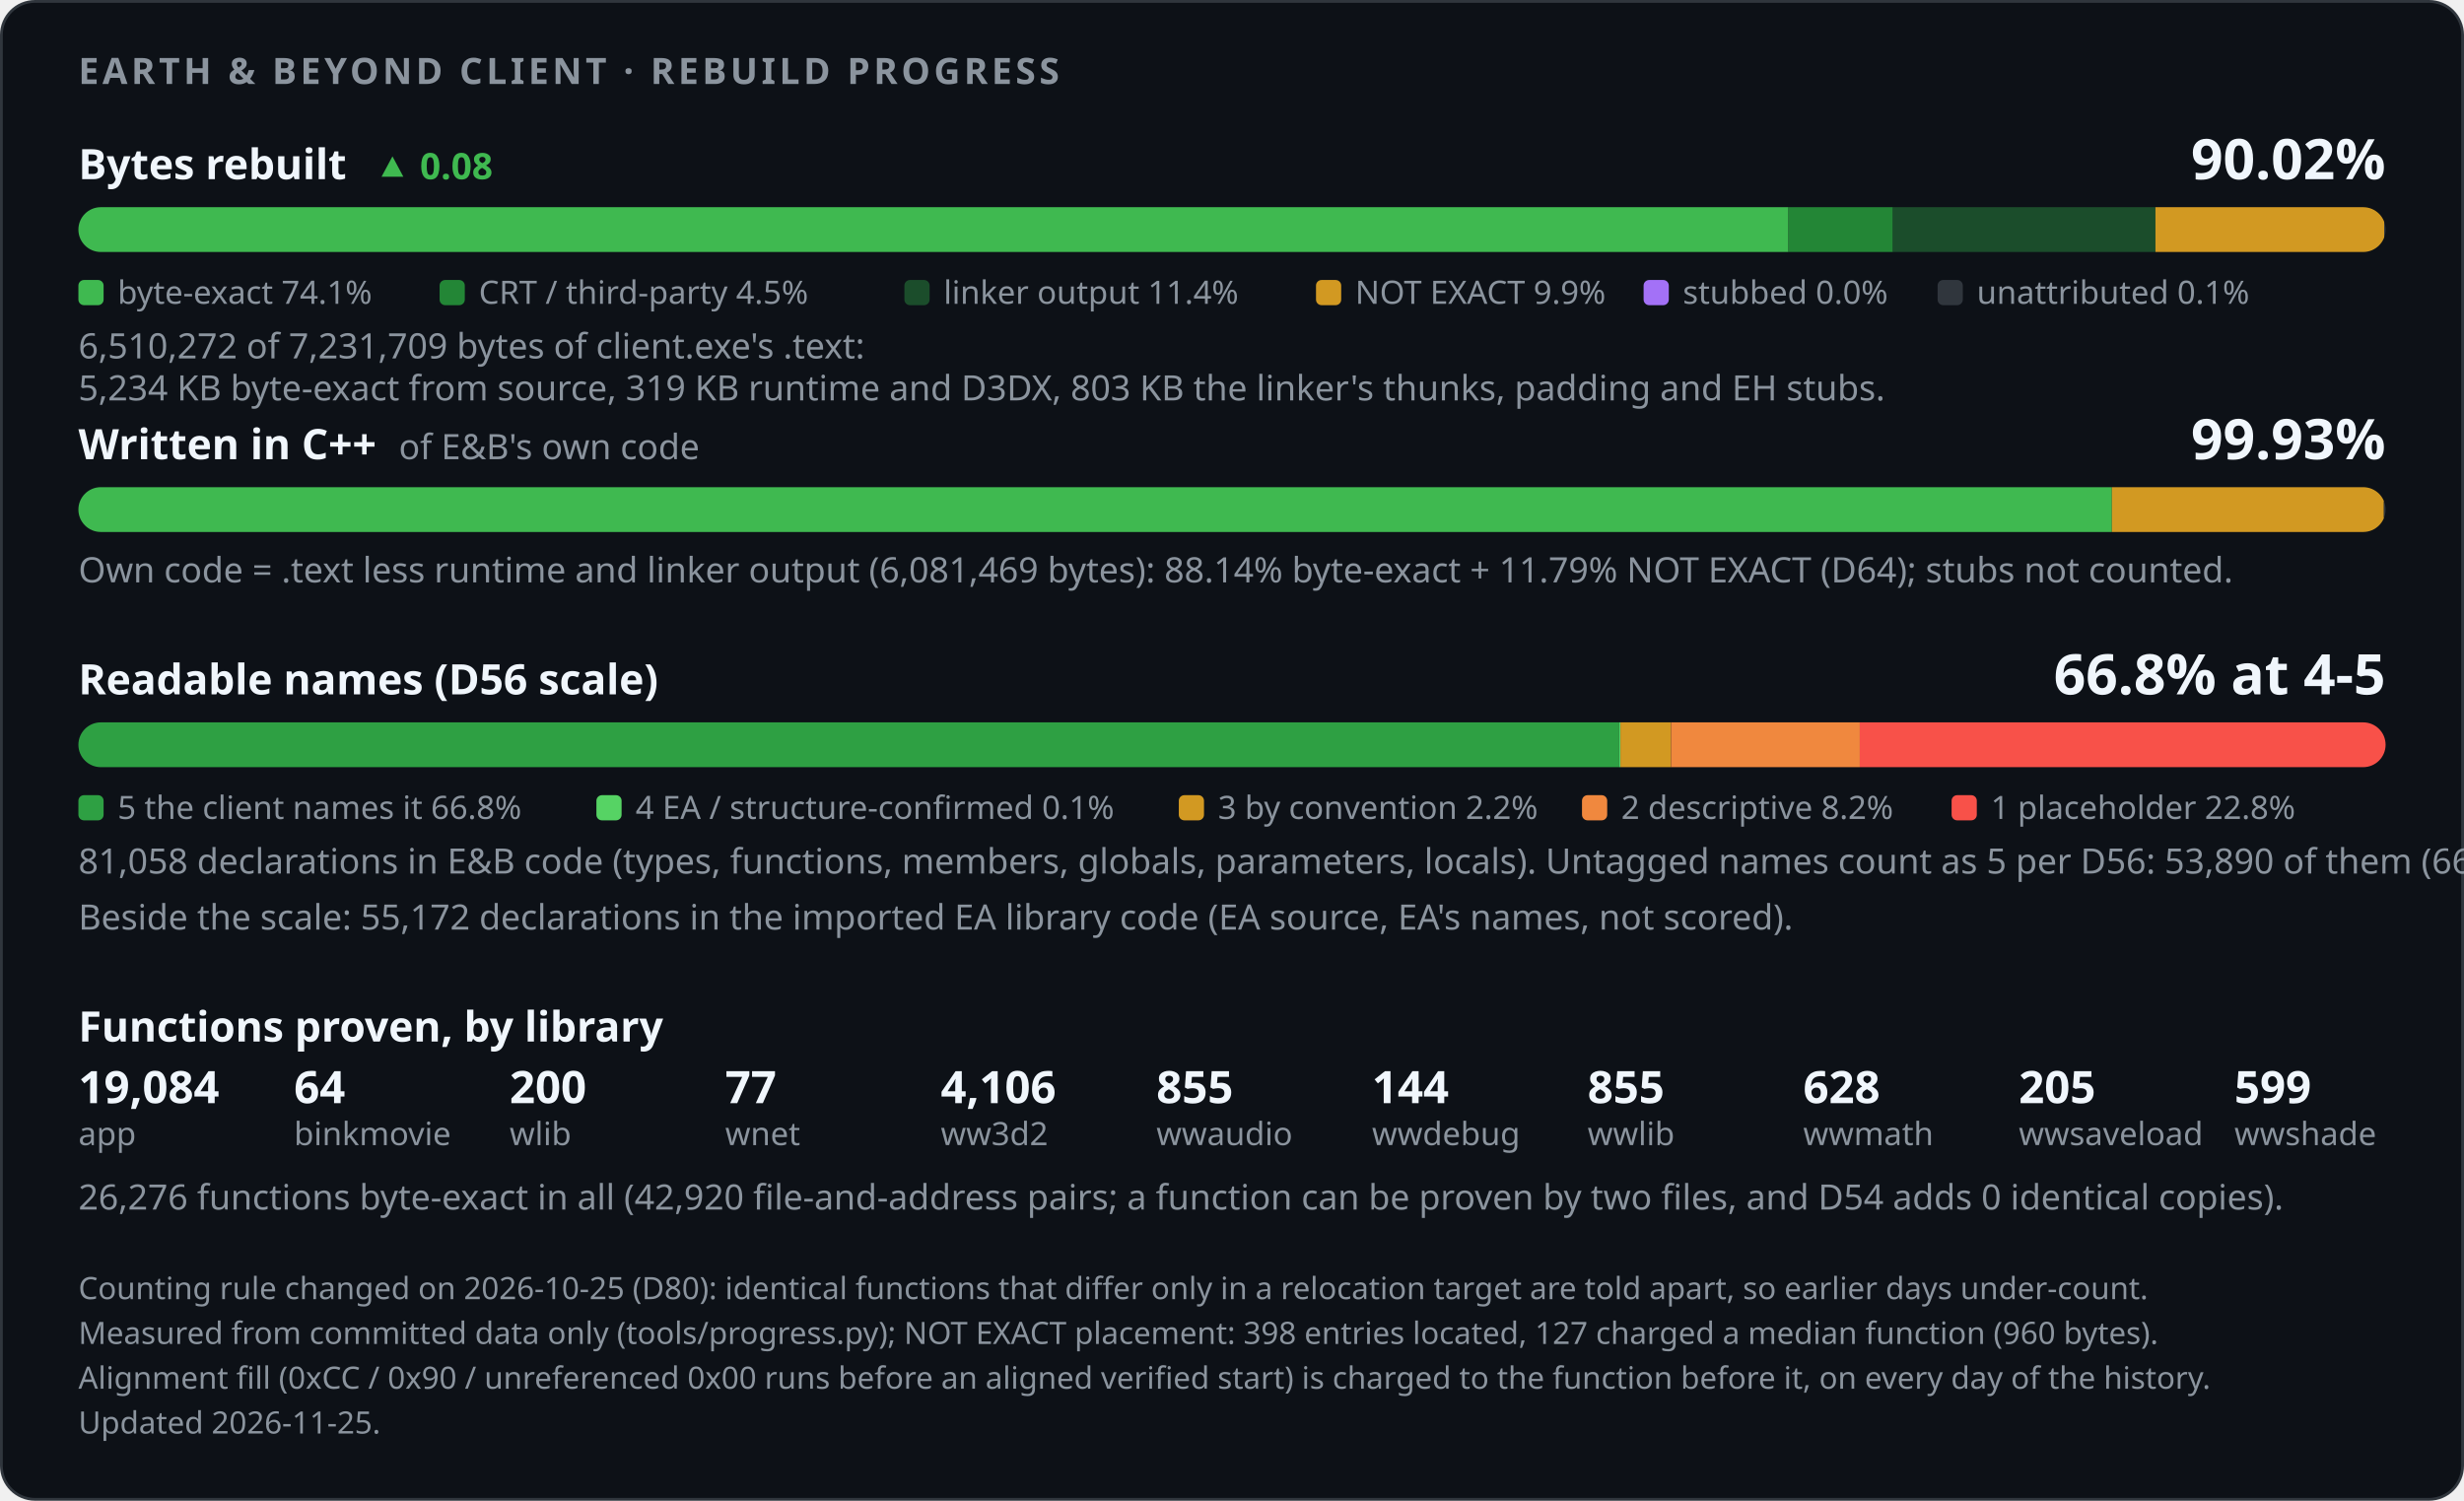
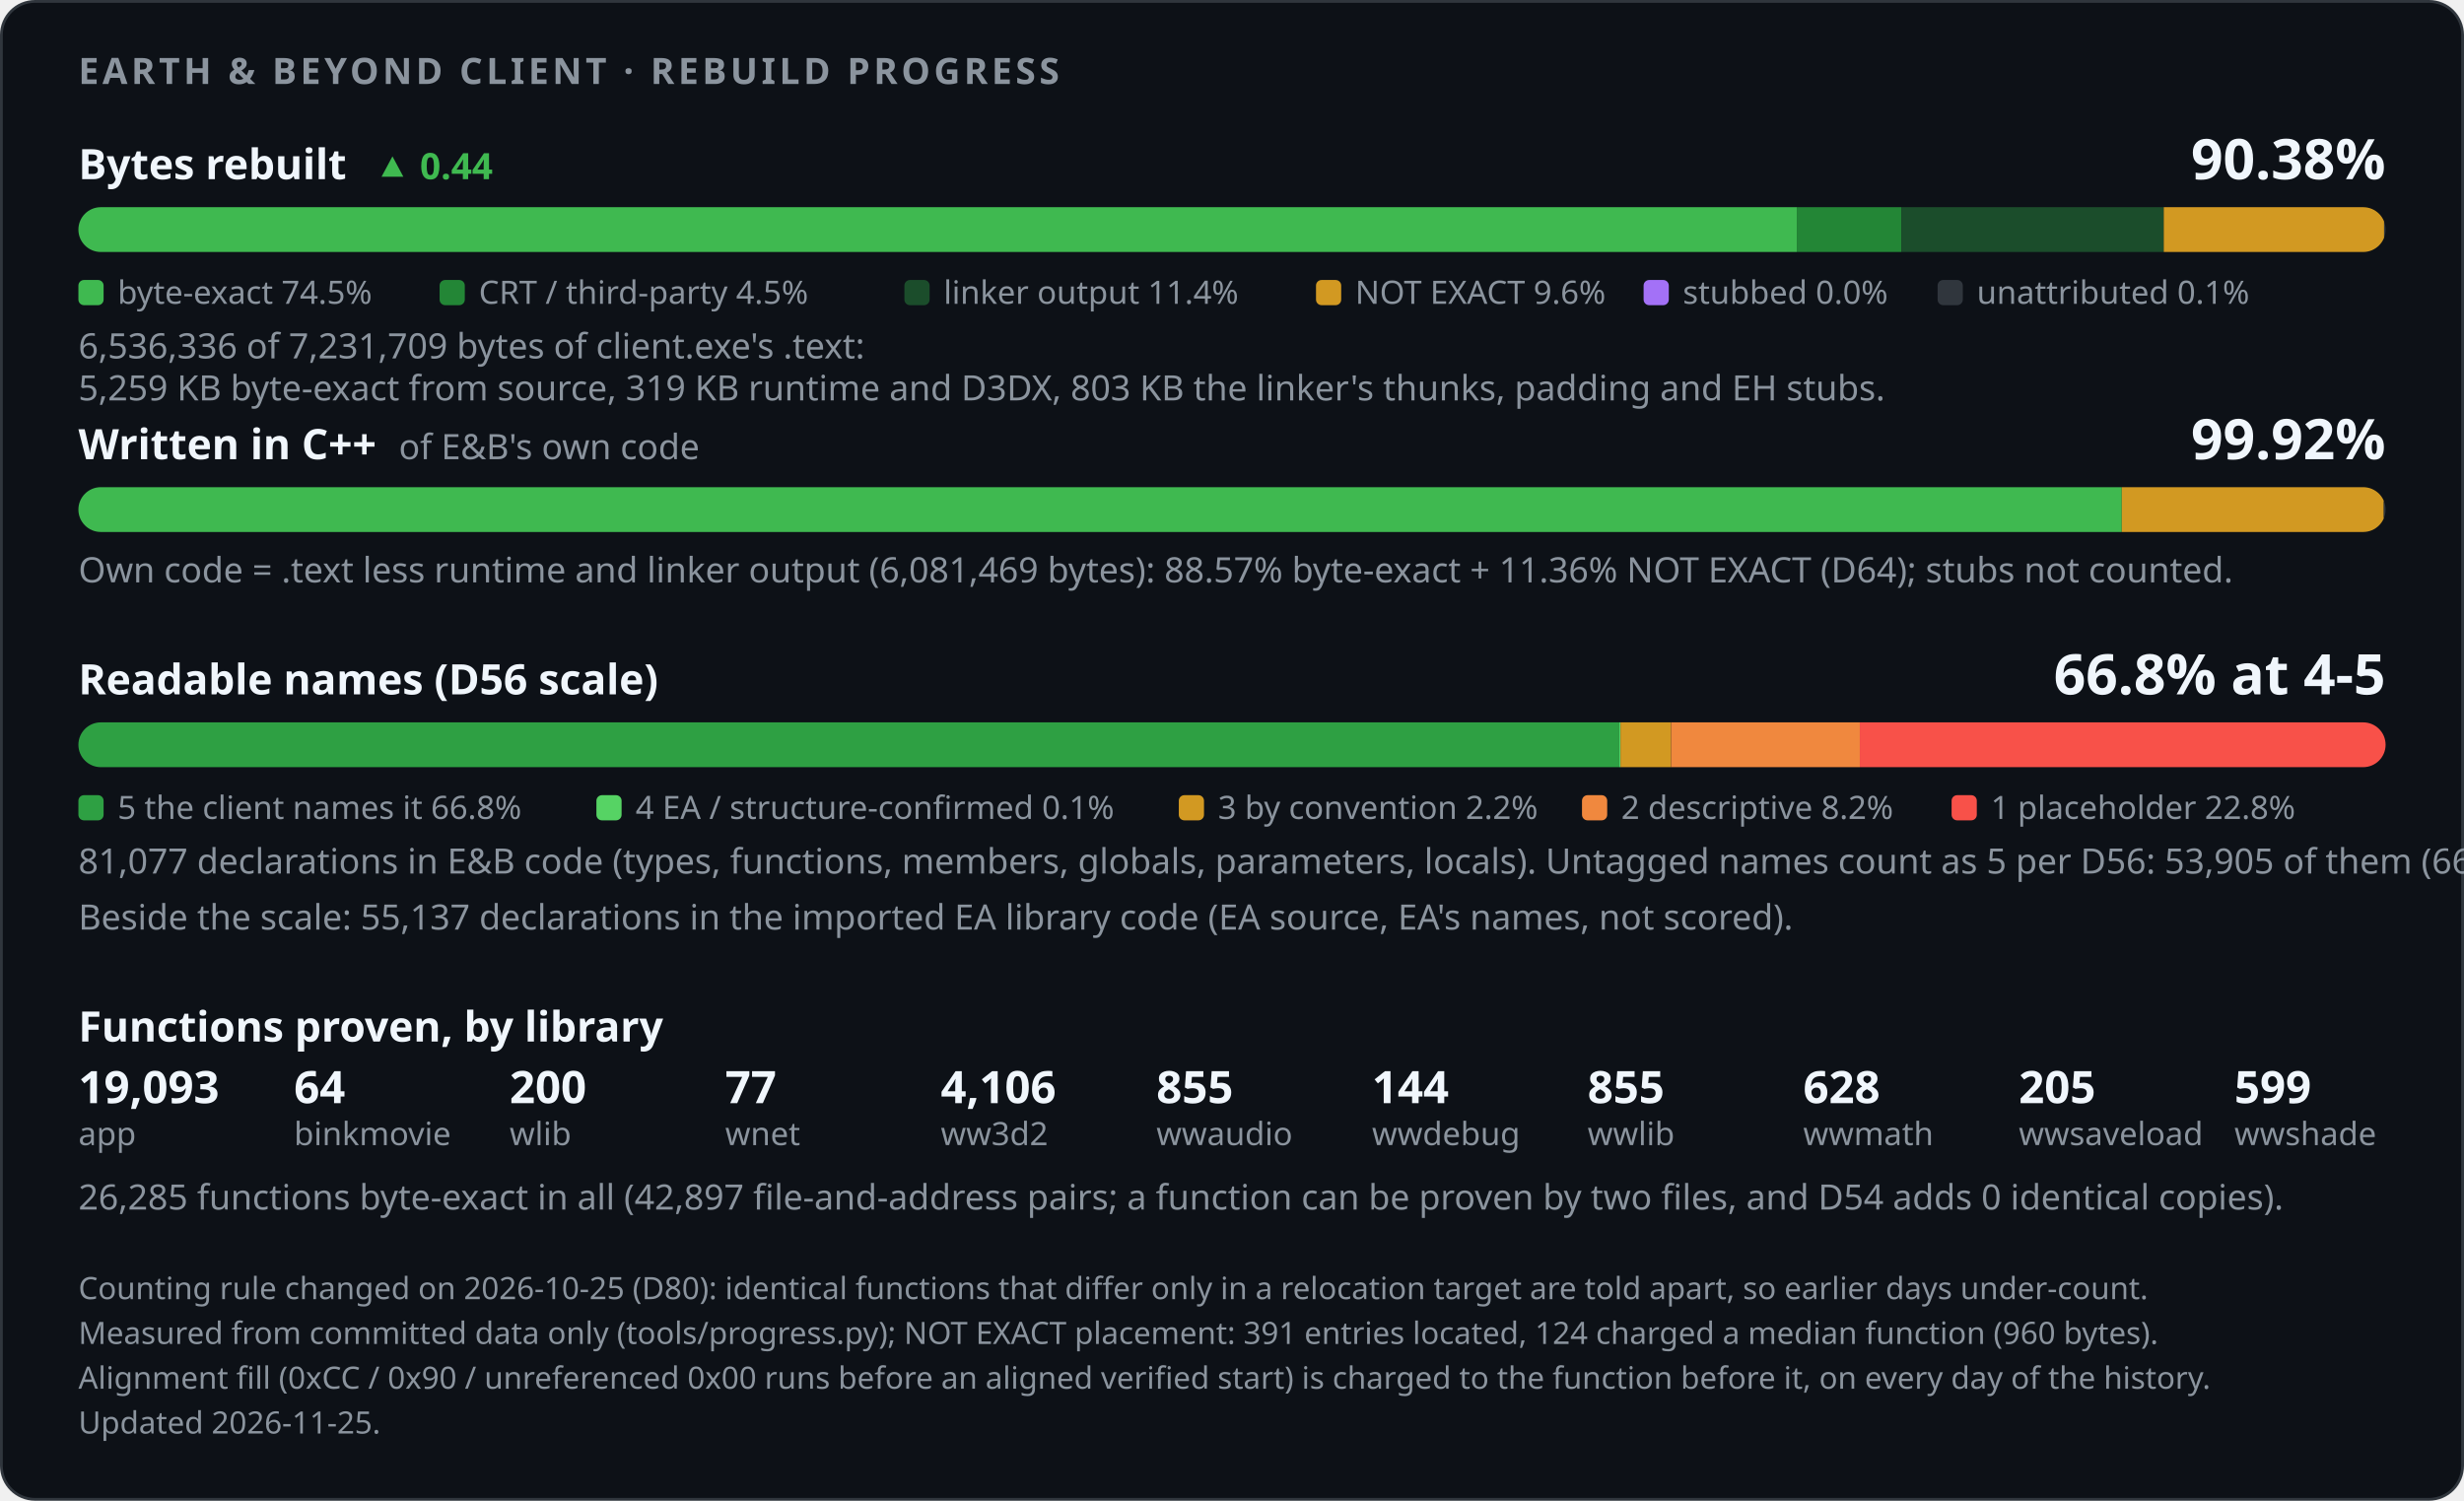
<svg xmlns="http://www.w3.org/2000/svg" width="880" height="536" viewBox="0 0 880 536" role="img" aria-labelledby="title desc">
  <style>
    .card { fill: #0d1117; stroke: #30363d; } .strong { fill: #f0f6fc; } .muted { fill: #8b949e; }
    .grid { stroke: #30363d; } .up { fill: #3fb950; } .down { fill: #f85149; }
    .s-exact { fill: #3fb950; } .s-notexact { fill: #d29922; } .s-stub { fill: #a371f7; }
    .s-third { fill: #238636; } .s-linker { fill: #1b4d2b; } .s-unattr { fill: #30363d; }
    .l-exact { stroke: #3fb950; } .l-written { stroke: #58a6ff; }
    @media (prefers-color-scheme: light) {
      .card { fill: #ffffff; stroke: #d0d7de; } .strong { fill: #1f2328; } .muted { fill: #59636e; }
      .grid { stroke: #d0d7de; } .up { fill: #1a7f37; } .down { fill: #cf222e; }
      .s-exact { fill: #1a7f37; } .s-third { fill: #4ac26b; } .s-linker { fill: #aceebb; } .s-unattr { fill: #d0d7de; }
      .l-exact { stroke: #1a7f37; } .l-written { stroke: #0969da; }
    }
  </style>
  <rect class="card" x="0.5" y="0.5" width="879" height="535" rx="12" />
  <g font-family="-apple-system,BlinkMacSystemFont,'Segoe UI','Noto Sans',Helvetica,Arial,sans-serif">
    <text x="28" y="30" class="muted" font-size="13" font-weight="600" letter-spacing="1.3">EARTH &amp; BEYOND CLIENT · REBUILD PROGRESS</text>
-     <text x="28" y="64" class="strong" font-size="15" font-weight="600">Bytes rebuilt<tspan class="up" dx="10" font-size="13" font-weight="600">▲ 0.08</tspan>
+     <text x="28" y="64" class="strong" font-size="15" font-weight="600">Bytes rebuilt<tspan class="up" dx="10" font-size="13" font-weight="600">▲ 0.44</tspan>
    </text>
-     <text x="852" y="64" class="strong" font-size="20" font-weight="700" text-anchor="end">90.02%</text>
+     <text x="852" y="64" class="strong" font-size="20" font-weight="700" text-anchor="end">90.38%</text>
    <clipPath id="clip74">
      <rect x="28" y="74" width="824" height="16" rx="8.0" />
    </clipPath>
    <g clip-path="url(#clip74)">
-       <rect x="28.00" y="74" width="610.74" height="16" class="s-exact" />
-       <rect x="638.74" y="74" width="37.32" height="16" class="s-third" />
-       <rect x="676.06" y="74" width="93.74" height="16" class="s-linker" />
-       <rect x="769.80" y="74" width="81.69" height="16" class="s-notexact" />
-       <rect x="851.49" y="74" width="0.51" height="16" class="s-unattr" />
+       <rect x="28.00" y="74" width="613.71" height="16" class="s-exact" />
+       <rect x="641.71" y="74" width="37.32" height="16" class="s-third" />
+       <rect x="679.03" y="74" width="93.74" height="16" class="s-linker" />
+       <rect x="772.77" y="74" width="78.70" height="16" class="s-notexact" />
+       <rect x="851.46" y="74" width="0.54" height="16" class="s-unattr" />
    </g>
    <rect x="28" y="100" width="9" height="9" rx="2" class="s-exact" />
-     <text x="42" y="108.5" class="muted" font-size="11.5">byte-exact 74.1%</text>
+     <text x="42" y="108.5" class="muted" font-size="11.5">byte-exact 74.5%</text>
    <rect x="157" y="100" width="9" height="9" rx="2" class="s-third" />
    <text x="171" y="108.5" class="muted" font-size="11.5">CRT / third-party 4.5%</text>
    <rect x="323" y="100" width="9" height="9" rx="2" class="s-linker" />
    <text x="337" y="108.5" class="muted" font-size="11.5">linker output 11.4%</text>
    <rect x="470" y="100" width="9" height="9" rx="2" class="s-notexact" />
-     <text x="484" y="108.5" class="muted" font-size="11.5">NOT EXACT 9.9%</text>
+     <text x="484" y="108.5" class="muted" font-size="11.5">NOT EXACT 9.6%</text>
    <rect x="587" y="100" width="9" height="9" rx="2" class="s-stub" />
    <text x="601" y="108.5" class="muted" font-size="11.5">stubbed 0.0%</text>
    <rect x="692" y="100" width="9" height="9" rx="2" class="s-unattr" />
    <text x="706" y="108.5" class="muted" font-size="11.5">unattributed 0.1%</text>
-     <text x="28" y="128" class="muted" font-size="12.5">6,510,272 of 7,231,709 bytes of client.exe's .text:</text>
-     <text x="28" y="143" class="muted" font-size="12.5">5,234 KB byte-exact from source, 319 KB runtime and D3DX, 803 KB the linker's thunks, padding and EH stubs.</text>
+     <text x="28" y="128" class="muted" font-size="12.5">6,536,336 of 7,231,709 bytes of client.exe's .text:</text>
+     <text x="28" y="143" class="muted" font-size="12.5">5,259 KB byte-exact from source, 319 KB runtime and D3DX, 803 KB the linker's thunks, padding and EH stubs.</text>
    <text x="28" y="164" class="strong" font-size="15" font-weight="600">Written in C++<tspan class="muted" font-size="12.5" font-weight="400" dx="8">of E&amp;B's own code</tspan>
    </text>
-     <text x="852" y="164" class="strong" font-size="20" font-weight="700" text-anchor="end">99.93%</text>
+     <text x="852" y="164" class="strong" font-size="20" font-weight="700" text-anchor="end">99.92%</text>
    <clipPath id="clip174">
      <rect x="28" y="174" width="824" height="16" rx="8.0" />
    </clipPath>
    <g clip-path="url(#clip174)">
-       <rect x="28.00" y="174" width="726.25" height="16" class="s-exact" />
-       <rect x="754.25" y="174" width="97.14" height="16" class="s-notexact" />
-       <rect x="851.39" y="174" width="0.61" height="16" class="s-unattr" />
+       <rect x="28.00" y="174" width="729.78" height="16" class="s-exact" />
+       <rect x="757.78" y="174" width="93.58" height="16" class="s-notexact" />
+       <rect x="851.36" y="174" width="0.64" height="16" class="s-unattr" />
    </g>
-     <text x="28" y="208" class="muted" font-size="12.5">Own code = .text less runtime and linker output (6,081,469 bytes): 88.14% byte-exact + 11.79% NOT EXACT (D64); stubs not counted.</text>
+     <text x="28" y="208" class="muted" font-size="12.5">Own code = .text less runtime and linker output (6,081,469 bytes): 88.57% byte-exact + 11.36% NOT EXACT (D64); stubs not counted.</text>
    <text x="28" y="248" class="strong" font-size="15" font-weight="600">Readable names (D56 scale)</text>
    <text x="852" y="248" class="strong" font-size="20" font-weight="700" text-anchor="end">66.8% at 4-5</text>
    <clipPath id="clip258">
      <rect x="28" y="258" width="824" height="16" rx="8.0" />
    </clipPath>
    <g clip-path="url(#clip258)">
-       <rect x="28.00" y="258" width="550.28" height="16" fill="#2ea043" />
-       <rect x="578.28" y="258" width="0.44" height="16" fill="#56d364" />
-       <rect x="578.72" y="258" width="18.08" height="16" fill="#d29922" />
-       <rect x="596.80" y="258" width="67.41" height="16" fill="#f0883e" />
-       <rect x="664.21" y="258" width="187.79" height="16" fill="#f85149" />
+       <rect x="28.00" y="258" width="550.31" height="16" fill="#2ea043" />
+       <rect x="578.31" y="258" width="0.44" height="16" fill="#56d364" />
+       <rect x="578.74" y="258" width="18.08" height="16" fill="#d29922" />
+       <rect x="596.82" y="258" width="67.40" height="16" fill="#f0883e" />
+       <rect x="664.23" y="258" width="187.77" height="16" fill="#f85149" />
    </g>
    <rect x="28" y="284" width="9" height="9" rx="2" fill="#2ea043" />
    <text x="42" y="292.5" class="muted" font-size="11.5">5 the client names it 66.8%</text>
    <rect x="213" y="284" width="9" height="9" rx="2" fill="#56d364" />
    <text x="227" y="292.5" class="muted" font-size="11.5">4 EA / structure-confirmed 0.1%</text>
    <rect x="421" y="284" width="9" height="9" rx="2" fill="#d29922" />
    <text x="435" y="292.5" class="muted" font-size="11.5">3 by convention 2.2%</text>
    <rect x="565" y="284" width="9" height="9" rx="2" fill="#f0883e" />
    <text x="579" y="292.5" class="muted" font-size="11.5">2 descriptive 8.2%</text>
    <rect x="697" y="284" width="9" height="9" rx="2" fill="#f85149" />
    <text x="711" y="292.5" class="muted" font-size="11.5">1 placeholder 22.8%</text>
-     <text x="28" y="312" class="muted" font-size="12.5">81,058 declarations in E&amp;B code (types, functions, members, globals, parameters, locals). Untagged names count as 5 per D56: 53,890 of them (66.5%).</text>
-     <text x="28" y="332" class="muted" font-size="12.5">Beside the scale: 55,172 declarations in the imported EA library code (EA source, EA's names, not scored).</text>
+     <text x="28" y="312" class="muted" font-size="12.5">81,077 declarations in E&amp;B code (types, functions, members, globals, parameters, locals). Untagged names count as 5 per D56: 53,905 of them (66.5%).</text>
+     <text x="28" y="332" class="muted" font-size="12.5">Beside the scale: 55,137 declarations in the imported EA library code (EA source, EA's names, not scored).</text>
    <text x="28" y="372" class="strong" font-size="15" font-weight="600">Functions proven, by library</text>
-     <text x="28" y="394" class="strong" font-size="16" font-weight="700">19,084</text>
+     <text x="28" y="394" class="strong" font-size="16" font-weight="700">19,093</text>
    <text x="28" y="409" class="muted" font-size="11.5">app</text>
    <text x="105" y="394" class="strong" font-size="16" font-weight="700">64</text>
    <text x="105" y="409" class="muted" font-size="11.5">binkmovie</text>
    <text x="182" y="394" class="strong" font-size="16" font-weight="700">200</text>
    <text x="182" y="409" class="muted" font-size="11.5">wlib</text>
    <text x="259" y="394" class="strong" font-size="16" font-weight="700">77</text>
    <text x="259" y="409" class="muted" font-size="11.5">wnet</text>
    <text x="336" y="394" class="strong" font-size="16" font-weight="700">4,106</text>
    <text x="336" y="409" class="muted" font-size="11.5">ww3d2</text>
    <text x="413" y="394" class="strong" font-size="16" font-weight="700">855</text>
    <text x="413" y="409" class="muted" font-size="11.5">wwaudio</text>
    <text x="490" y="394" class="strong" font-size="16" font-weight="700">144</text>
    <text x="490" y="409" class="muted" font-size="11.5">wwdebug</text>
    <text x="567" y="394" class="strong" font-size="16" font-weight="700">855</text>
    <text x="567" y="409" class="muted" font-size="11.5">wwlib</text>
    <text x="644" y="394" class="strong" font-size="16" font-weight="700">628</text>
    <text x="644" y="409" class="muted" font-size="11.5">wwmath</text>
    <text x="721" y="394" class="strong" font-size="16" font-weight="700">205</text>
    <text x="721" y="409" class="muted" font-size="11.5">wwsaveload</text>
    <text x="798" y="394" class="strong" font-size="16" font-weight="700">599</text>
    <text x="798" y="409" class="muted" font-size="11.5">wwshade</text>
-     <text x="28" y="432" class="muted" font-size="12.5">26,276 functions byte-exact in all (42,920 file-and-address pairs; a function can be proven by two files, and D54 adds 0 identical copies).</text>
+     <text x="28" y="432" class="muted" font-size="12.5">26,285 functions byte-exact in all (42,897 file-and-address pairs; a function can be proven by two files, and D54 adds 0 identical copies).</text>
    <text x="28" y="464" class="muted" font-size="11">Counting rule changed on 2026-10-25 (D80): identical functions that differ only in a relocation target are told apart, so earlier days under-count.</text>
-     <text x="28" y="480" class="muted" font-size="11">Measured from committed data only (tools/progress.py); NOT EXACT placement: 398 entries located, 127 charged a median function (960 bytes).</text>
+     <text x="28" y="480" class="muted" font-size="11">Measured from committed data only (tools/progress.py); NOT EXACT placement: 391 entries located, 124 charged a median function (960 bytes).</text>
    <text x="28" y="496" class="muted" font-size="11">Alignment fill (0xCC / 0x90 / unreferenced 0x00 runs before an aligned verified start) is charged to the function before it, on every day of the history.</text>
    <text x="28" y="512" class="muted" font-size="11">Updated 2026-11-25.</text>
  </g>
</svg>
